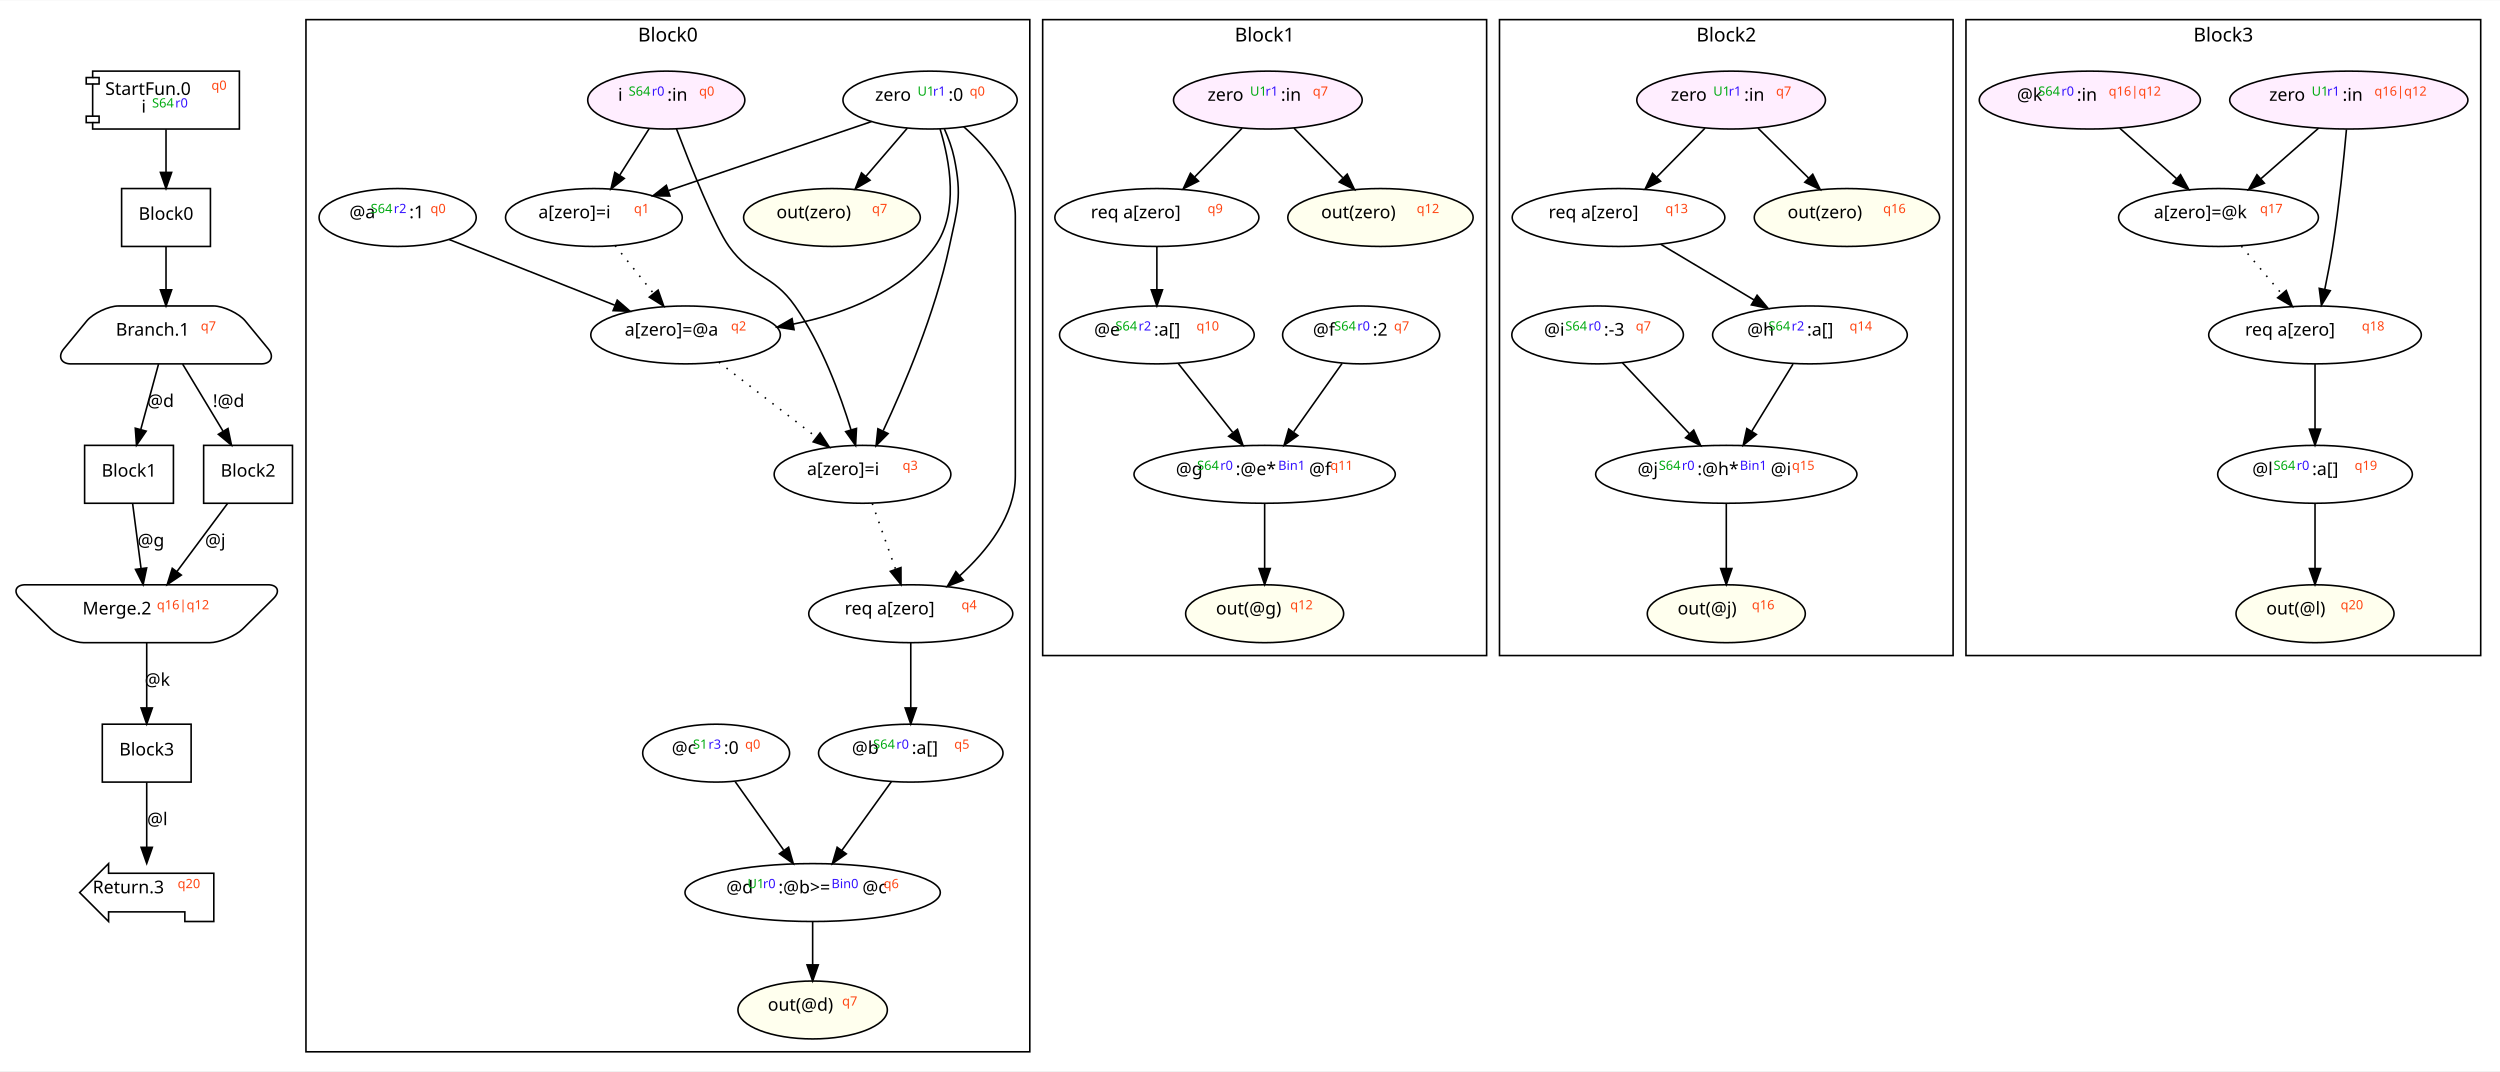
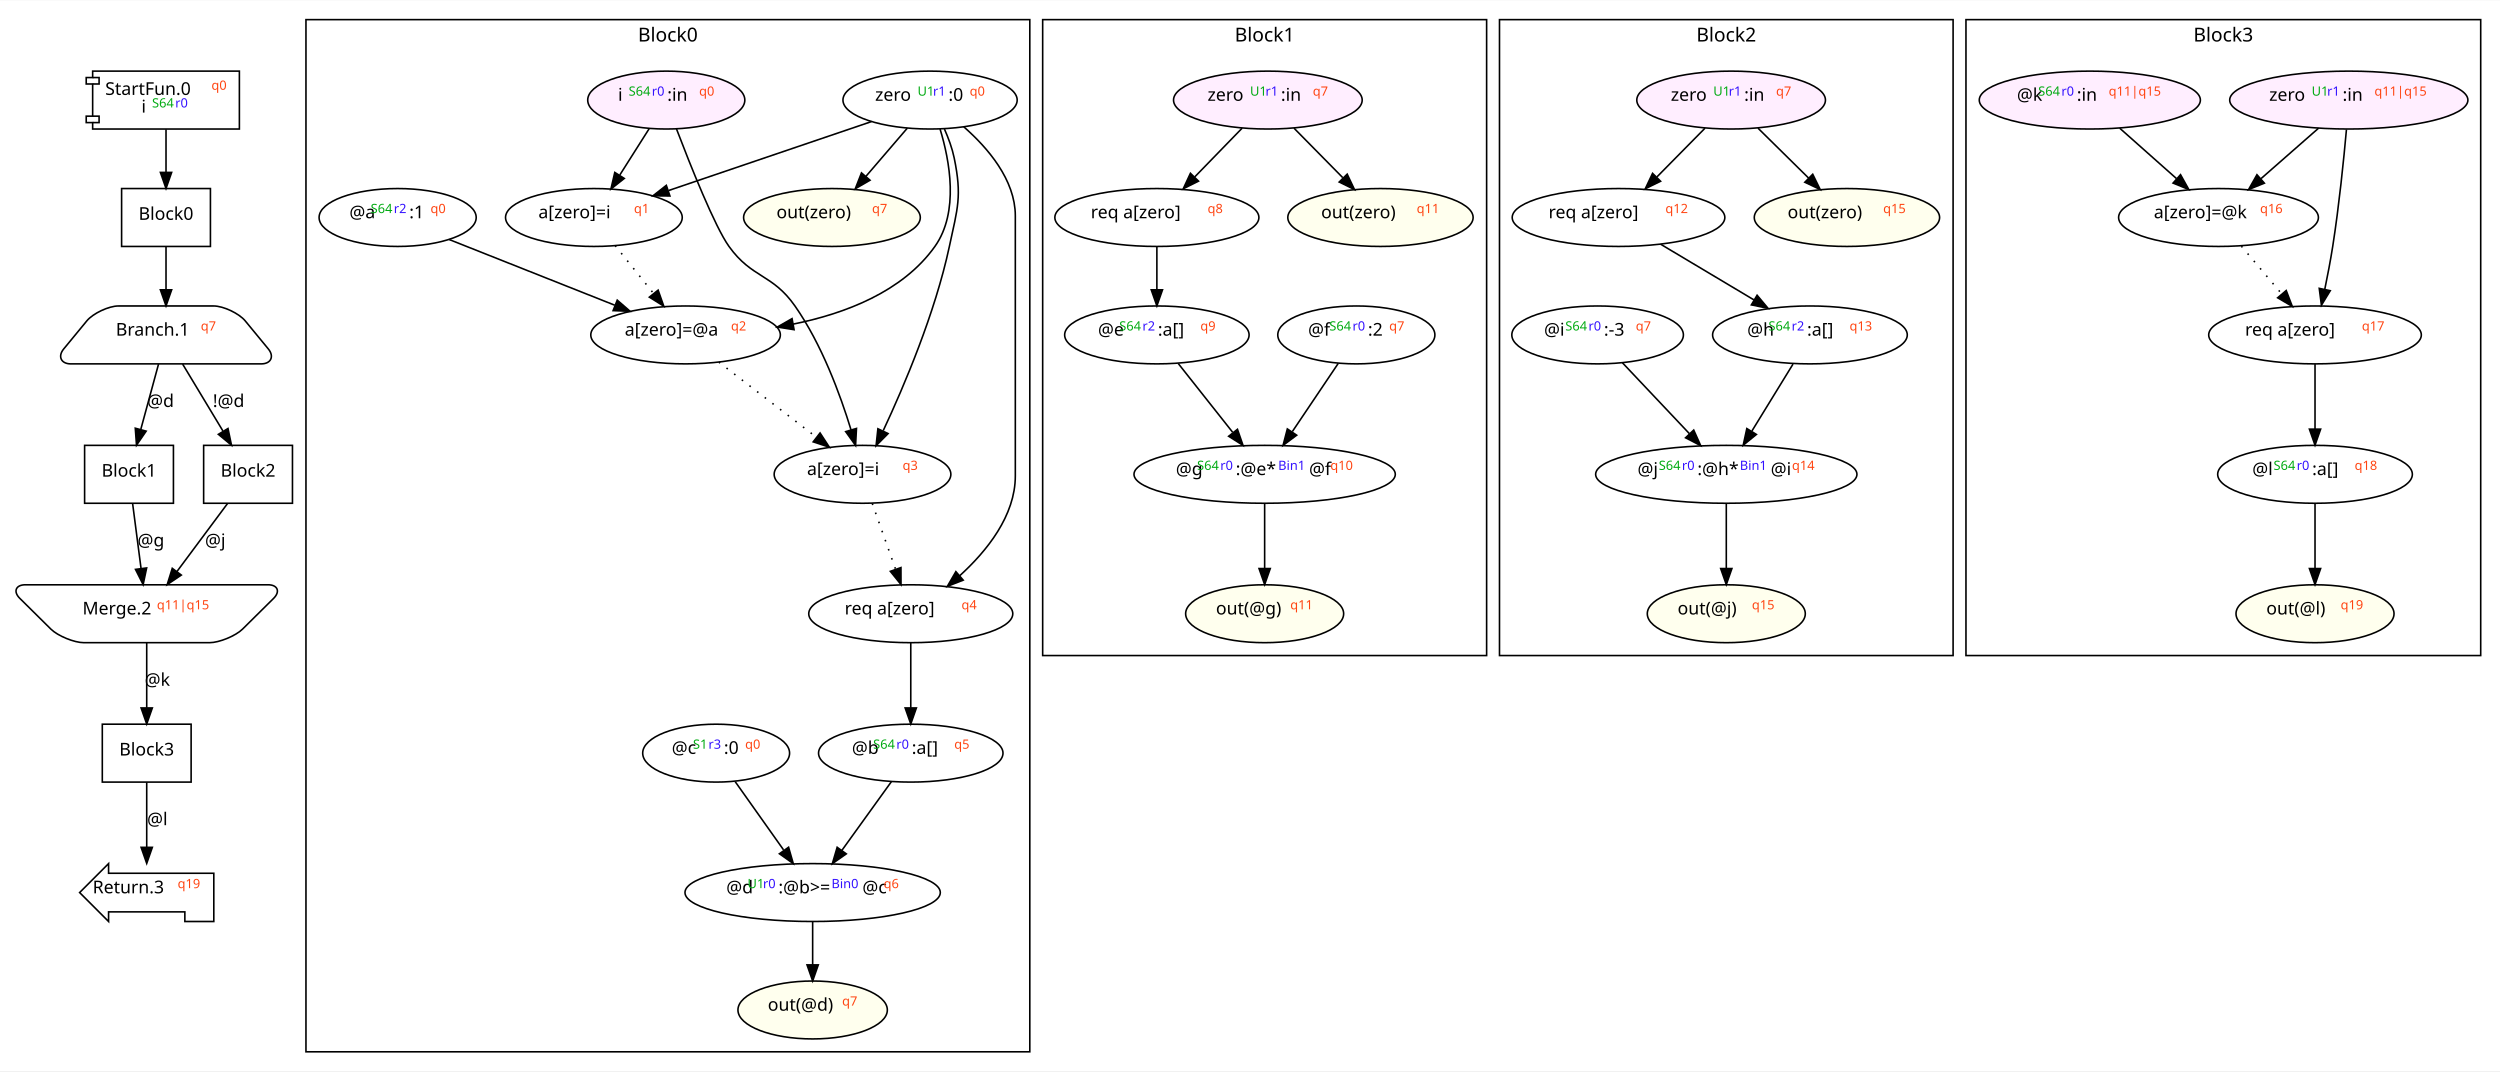
<svg xmlns="http://www.w3.org/2000/svg" width="1554pt" height="666pt" viewBox="0.00 0.00 1554.21 665.68">
  <g id="graph0" class="graph" transform="scale(1 1) rotate(0) translate(4 661.68)">
    <polygon fill="white" stroke="transparent" points="-4,4 -4,-661.68 1550.21,-661.68 1550.21,4 -4,4" />
    <g id="clust1" class="cluster">
      <polygon fill="none" stroke="black" points="186.21,-8 186.21,-649.68 636.21,-649.68 636.21,-8 186.21,-8" />
      <text text-anchor="middle" x="411.21" y="-636.08" font-family="Monaco" font-size="12.00">Block0</text>
    </g>
    <g id="clust2" class="cluster">
      <polygon fill="none" stroke="black" points="644.21,-254.34 644.21,-649.68 920.21,-649.68 920.21,-254.34 644.21,-254.34" />
      <text text-anchor="middle" x="782.21" y="-636.08" font-family="Monaco" font-size="12.00">Block1</text>
    </g>
    <g id="clust3" class="cluster">
      <polygon fill="none" stroke="black" points="928.21,-254.34 928.21,-649.68 1210.21,-649.68 1210.21,-254.34 928.21,-254.34" />
      <text text-anchor="middle" x="1069.21" y="-636.08" font-family="Monaco" font-size="12.00">Block2</text>
    </g>
    <g id="clust4" class="cluster">
      <polygon fill="none" stroke="black" points="1218.21,-254.34 1218.21,-649.68 1538.21,-649.68 1538.21,-254.34 1218.21,-254.34" />
      <text text-anchor="middle" x="1378.21" y="-636.08" font-family="Monaco" font-size="12.00">Block3</text>
    </g>
    <g id="node1" class="node">
      <polygon fill="none" stroke="black" points="144.82,-617.67 53.6,-617.67 53.6,-613.67 49.6,-613.67 49.6,-609.67 53.6,-609.67 53.6,-589.67 49.6,-589.67 49.6,-585.67 53.6,-585.67 53.6,-581.67 144.82,-581.67 144.82,-617.67" />
      <polyline fill="none" stroke="black" points="53.6,-613.67 57.6,-613.67 57.6,-609.67 53.6,-609.67 " />
      <polyline fill="none" stroke="black" points="53.6,-589.67 57.6,-589.67 57.6,-585.67 53.6,-585.67 " />
      <text text-anchor="start" x="61.4" y="-602.87" font-family="Monaco" font-size="11.00">StartFun.0</text>
      <text text-anchor="start" x="127.42" y="-602.87" font-family="Monaco" baseline-shift="super" font-size="8.00" fill="#ff4411">q0</text>
      <text text-anchor="start" x="83.91" y="-591.87" font-family="Monaco" font-size="11.00">i</text>
      <text text-anchor="start" x="90.51" y="-591.87" font-family="Monaco" baseline-shift="super" font-size="8.00" fill="#00aa11">S64</text>
      <text text-anchor="start" x="104.91" y="-591.87" font-family="Monaco" baseline-shift="super" font-size="8.00" fill="#3311ff">r0</text>
    </g>
    <g id="node2" class="node">
      <polygon fill="none" stroke="black" points="126.82,-544.67 71.6,-544.67 71.6,-508.67 126.82,-508.67 126.82,-544.67" />
      <text text-anchor="middle" x="99.21" y="-525.21" font-family="Monaco" font-size="11.00">Block0</text>
    </g>
    <g id="edge1" class="edge">
      <path fill="none" stroke="black" d="M99.21,-581.49C99.21,-573.46 99.21,-563.72 99.21,-554.74" />
      <polygon fill="black" stroke="black" points="102.71,-554.7 99.21,-544.7 95.71,-554.7 102.71,-554.7" />
    </g>
    <g id="node3" class="node">
      <path fill="none" stroke="black" d="M128.82,-471.67C128.82,-471.67 69.6,-471.67 69.6,-471.67 63.6,-471.67 53.79,-467.04 49.98,-462.41 49.98,-462.41 35.6,-444.94 35.6,-444.94 31.78,-440.31 33.97,-435.67 39.97,-435.67 39.97,-435.67 158.45,-435.67 158.45,-435.67 164.45,-435.67 166.64,-440.31 162.82,-444.94 162.82,-444.94 148.44,-462.41 148.44,-462.41 144.63,-467.04 134.82,-471.67 128.82,-471.67" />
      <text text-anchor="start" x="68.01" y="-453.21" font-family="Monaco" font-size="11.00">Branch.1</text>
      <text text-anchor="start" x="120.81" y="-453.21" font-family="Monaco" baseline-shift="super" font-size="8.00" fill="#ff4411">q7</text>
    </g>
    <g id="edge2" class="edge">
      <path fill="none" stroke="black" d="M99.21,-508.49C99.21,-500.46 99.21,-490.72 99.21,-481.74" />
      <polygon fill="black" stroke="black" points="102.71,-481.7 99.21,-471.7 95.71,-481.7 102.71,-481.7" />
    </g>
    <g id="node4" class="node">
      <polygon fill="none" stroke="black" points="103.82,-385.01 48.6,-385.01 48.6,-349.01 103.82,-349.01 103.82,-385.01" />
      <text text-anchor="middle" x="76.21" y="-365.54" font-family="Monaco" font-size="11.00">Block1</text>
    </g>
    <g id="edge3" class="edge">
      <path fill="none" stroke="black" d="M94.56,-435.54C91.41,-423.95 87.18,-408.4 83.58,-395.14" />
      <polygon fill="black" stroke="black" points="86.86,-393.85 80.86,-385.11 80.1,-395.68 86.86,-393.85" />
      <text text-anchor="middle" x="95.81" y="-408.87" font-family="Monaco" font-size="11.00">@d</text>
    </g>
    <g id="node5" class="node">
      <polygon fill="none" stroke="black" points="177.82,-385.01 122.6,-385.01 122.6,-349.01 177.82,-349.01 177.82,-385.01" />
      <text text-anchor="middle" x="150.21" y="-365.54" font-family="Monaco" font-size="11.00">Block2</text>
    </g>
    <g id="edge4" class="edge">
      <path fill="none" stroke="black" d="M109.53,-435.54C116.72,-423.6 126.44,-407.47 134.58,-393.96" />
      <polygon fill="black" stroke="black" points="137.74,-395.49 139.91,-385.11 131.75,-391.87 137.74,-395.49" />
      <text text-anchor="middle" x="138.11" y="-408.87" font-family="Monaco" font-size="11.00">!@d</text>
    </g>
    <g id="node6" class="node">
      <path fill="none" stroke="black" d="M48.15,-262.34C48.15,-262.34 126.27,-262.34 126.27,-262.34 132.27,-262.34 142.53,-266.56 146.79,-270.78 146.79,-270.78 166.1,-289.89 166.1,-289.89 170.37,-294.12 168.63,-298.34 162.63,-298.34 162.63,-298.34 11.79,-298.34 11.79,-298.34 5.79,-298.34 4.05,-294.12 8.32,-289.89 8.32,-289.89 27.63,-270.78 27.63,-270.78 31.89,-266.56 42.15,-262.34 48.15,-262.34" />
      <text text-anchor="start" x="47.3" y="-279.87" font-family="Monaco" font-size="11.00">Merge.2</text>
-       <text text-anchor="start" x="93.51" y="-279.87" font-family="Monaco" baseline-shift="super" font-size="8.00" fill="#ff4411">q16|q12</text>
+       <text text-anchor="start" x="93.51" y="-279.87" font-family="Monaco" baseline-shift="super" font-size="8.00" fill="#ff4411">q11|q15</text>
    </g>
    <g id="edge5" class="edge">
      <path fill="none" stroke="black" d="M78.44,-348.87C79.94,-337.28 81.96,-321.73 83.69,-308.47" />
      <polygon fill="black" stroke="black" points="87.17,-308.81 84.99,-298.45 80.23,-307.91 87.17,-308.81" />
      <text text-anchor="middle" x="89.81" y="-322.21" font-family="Monaco" font-size="11.00">@g</text>
    </g>
    <g id="edge6" class="edge">
      <path fill="none" stroke="black" d="M137.46,-348.87C128.41,-336.71 116.11,-320.18 105.95,-306.52" />
      <polygon fill="black" stroke="black" points="108.72,-304.38 99.94,-298.45 103.1,-308.56 108.72,-304.38" />
      <text text-anchor="middle" x="129.81" y="-322.21" font-family="Monaco" font-size="11.00">@j</text>
    </g>
    <g id="node7" class="node">
      <polygon fill="none" stroke="black" points="114.82,-211.67 59.6,-211.67 59.6,-175.67 114.82,-175.67 114.82,-211.67" />
      <text text-anchor="middle" x="87.21" y="-192.2" font-family="Monaco" font-size="11.00">Block3</text>
    </g>
    <g id="edge7" class="edge">
      <path fill="none" stroke="black" d="M87.21,-262.2C87.21,-250.61 87.21,-235.06 87.21,-221.8" />
      <polygon fill="black" stroke="black" points="90.71,-221.78 87.21,-211.78 83.71,-221.78 90.71,-221.78" />
      <text text-anchor="middle" x="93.81" y="-235.54" font-family="Monaco" font-size="11.00">@k</text>
    </g>
    <g id="node8" class="node">
      <polygon fill="none" stroke="black" points="128.92,-119 63.5,-119 63.5,-125 45.5,-107 63.5,-89 63.5,-95 110.92,-95 110.92,-89 128.92,-89 128.92,-119" />
      <text text-anchor="start" x="53.61" y="-106.53" font-family="Monaco" font-size="11.00">Return.3</text>
-       <text text-anchor="start" x="106.41" y="-106.53" font-family="Monaco" baseline-shift="super" font-size="8.00" fill="#ff4411">q20</text>
+       <text text-anchor="start" x="106.41" y="-106.53" font-family="Monaco" baseline-shift="super" font-size="8.00" fill="#ff4411">q19</text>
    </g>
    <g id="edge8" class="edge">
      <path fill="none" stroke="black" d="M87.21,-175.53C87.21,-163.94 87.21,-148.39 87.21,-135.13" />
      <polygon fill="black" stroke="black" points="90.71,-135.11 87.21,-125.11 83.71,-135.11 90.71,-135.11" />
      <text text-anchor="middle" x="93.81" y="-148.87" font-family="Monaco" font-size="11.00">@l</text>
    </g>
    <g id="node9" class="node">
      <ellipse fill="none" stroke="black" cx="574.21" cy="-599.67" rx="54.16" ry="18" />
      <text text-anchor="start" x="540.01" y="-599.21" font-family="Monaco" font-size="11.00">zero</text>
      <text text-anchor="start" x="566.41" y="-599.21" font-family="Monaco" baseline-shift="super" font-size="8.00" fill="#00aa11">U1</text>
      <text text-anchor="start" x="576.01" y="-599.21" font-family="Monaco" baseline-shift="super" font-size="8.00" fill="#3311ff">r1</text>
      <text text-anchor="start" x="585.61" y="-599.21" font-family="Monaco" font-size="11.00">:0</text>
      <text text-anchor="start" x="598.81" y="-599.21" font-family="Monaco" baseline-shift="super" font-size="8.00" fill="#ff4411">q0</text>
    </g>
    <g id="node10" class="node">
      <ellipse fill="none" stroke="black" cx="562.21" cy="-280.34" rx="63.43" ry="18" />
      <text text-anchor="start" x="521.1" y="-279.87" font-family="Monaco" font-size="11.00">req a[zero]</text>
      <text text-anchor="start" x="593.72" y="-279.87" font-family="Monaco" baseline-shift="super" font-size="8.00" fill="#ff4411">q4</text>
    </g>
    <g id="edge12" class="edge">
      <path fill="none" stroke="black" d="M595.16,-583.05C609.97,-570.07 627.21,-550.13 627.21,-527.67 627.21,-527.67 627.21,-527.67 627.21,-366.01 627.21,-341.26 609.52,-319.29 592.6,-303.93" />
      <polygon fill="black" stroke="black" points="594.81,-301.22 584.94,-297.36 590.25,-306.53 594.81,-301.22" />
    </g>
    <g id="node12" class="node">
      <ellipse fill="none" stroke="black" cx="365.21" cy="-526.67" rx="54.93" ry="18" />
      <text text-anchor="start" x="330.7" y="-526.21" font-family="Monaco" font-size="11.00">a[zero]=i</text>
      <text text-anchor="start" x="390.11" y="-526.21" font-family="Monaco" baseline-shift="super" font-size="8.00" fill="#ff4411">q1</text>
    </g>
    <g id="edge9" class="edge">
      <path fill="none" stroke="black" d="M537.81,-586.31C502.81,-574.42 449.76,-556.4 411.72,-543.47" />
      <polygon fill="black" stroke="black" points="412.49,-540.04 401.9,-540.14 410.24,-546.67 412.49,-540.04" />
    </g>
    <g id="node16" class="node">
      <ellipse fill="none" stroke="black" cx="422.21" cy="-453.67" rx="58.93" ry="18" />
      <text text-anchor="start" x="384.4" y="-453.21" font-family="Monaco" font-size="11.00">a[zero]=@a</text>
      <text text-anchor="start" x="450.42" y="-453.21" font-family="Monaco" baseline-shift="super" font-size="8.00" fill="#ff4411">q2</text>
    </g>
    <g id="edge10" class="edge">
      <path fill="none" stroke="black" d="M580.42,-581.67C586.38,-562.15 592.42,-530.08 577.21,-508.67 557.17,-480.47 521.26,-466.87 489.05,-460.37" />
      <polygon fill="black" stroke="black" points="489.66,-456.92 479.2,-458.57 488.41,-463.81 489.66,-456.92" />
    </g>
    <g id="node19" class="node">
      <ellipse fill="#ffffee" stroke="black" cx="513.21" cy="-526.67" rx="54.93" ry="18" />
      <text text-anchor="start" x="478.7" y="-526.21" font-family="Monaco" font-size="11.00">out(zero)</text>
      <text text-anchor="start" x="538.11" y="-526.21" font-family="Monaco" baseline-shift="super" font-size="8.00" fill="#ff4411">q7</text>
    </g>
    <g id="edge13" class="edge">
      <path fill="none" stroke="black" d="M560.06,-582.21C552.4,-573.29 542.78,-562.09 534.25,-552.16" />
      <polygon fill="black" stroke="black" points="536.88,-549.85 527.71,-544.54 531.57,-554.41 536.88,-549.85" />
    </g>
    <g id="node20" class="node">
      <ellipse fill="none" stroke="black" cx="532.21" cy="-367.01" rx="54.93" ry="18" />
      <text text-anchor="start" x="497.7" y="-366.54" font-family="Monaco" font-size="11.00">a[zero]=i</text>
      <text text-anchor="start" x="557.11" y="-366.54" font-family="Monaco" baseline-shift="super" font-size="8.00" fill="#ff4411">q3</text>
    </g>
    <g id="edge11" class="edge">
      <path fill="none" stroke="black" d="M583.13,-581.68C585.61,-576.1 587.96,-569.76 589.21,-563.67 594.13,-539.69 591.34,-532.61 586.21,-508.67 577.33,-467.21 558.05,-421.86 545.09,-394.17" />
      <polygon fill="black" stroke="black" points="548.1,-392.33 540.64,-384.8 541.77,-395.34 548.1,-392.33" />
    </g>
    <g id="node13" class="node">
      <ellipse fill="none" stroke="black" cx="562.21" cy="-193.67" rx="57.34" ry="18" />
      <text text-anchor="start" x="525.6" y="-193.2" font-family="Monaco" font-size="11.00">@b</text>
      <text text-anchor="start" x="538.81" y="-193.2" font-family="Monaco" baseline-shift="super" font-size="8.00" fill="#00aa11">S64</text>
      <text text-anchor="start" x="553.21" y="-193.2" font-family="Monaco" baseline-shift="super" font-size="8.00" fill="#3311ff">r0</text>
      <text text-anchor="start" x="562.81" y="-193.2" font-family="Monaco" font-size="11.00">:a[]</text>
      <text text-anchor="start" x="589.22" y="-193.2" font-family="Monaco" baseline-shift="super" font-size="8.00" fill="#ff4411">q5</text>
    </g>
    <g id="edge23" class="edge">
      <path fill="none" stroke="black" d="M562.21,-262.2C562.21,-250.61 562.21,-235.06 562.21,-221.8" />
      <polygon fill="black" stroke="black" points="565.71,-221.78 562.21,-211.78 558.71,-221.78 565.71,-221.78" />
    </g>
    <g id="node11" class="node">
      <ellipse fill="#ffeeff" stroke="black" cx="410.21" cy="-599.67" rx="48.84" ry="18" />
      <text text-anchor="start" x="380.21" y="-599.21" font-family="Monaco" font-size="11.00">i</text>
      <text text-anchor="start" x="386.81" y="-599.21" font-family="Monaco" baseline-shift="super" font-size="8.00" fill="#00aa11">S64</text>
      <text text-anchor="start" x="401.21" y="-599.21" font-family="Monaco" baseline-shift="super" font-size="8.00" fill="#3311ff">r0</text>
      <text text-anchor="start" x="410.81" y="-599.21" font-family="Monaco" font-size="11.00">:in</text>
      <text text-anchor="start" x="430.61" y="-599.21" font-family="Monaco" baseline-shift="super" font-size="8.00" fill="#ff4411">q0</text>
    </g>
    <g id="edge18" class="edge">
      <path fill="none" stroke="black" d="M399.55,-581.85C394.11,-573.27 387.39,-562.66 381.33,-553.11" />
      <polygon fill="black" stroke="black" points="384.11,-550.95 375.8,-544.38 378.2,-554.7 384.11,-550.95" />
    </g>
    <g id="edge19" class="edge">
      <path fill="none" stroke="black" d="M416.55,-581.75C425.14,-559.25 440.42,-520.92 449.21,-508.67 463.53,-488.74 476.13,-491.78 490.21,-471.67 506.84,-447.92 518.36,-416.6 525.08,-394.62" />
      <polygon fill="black" stroke="black" points="528.46,-395.53 527.9,-384.95 521.74,-393.57 528.46,-395.53" />
    </g>
    <g id="edge20" class="edge">
      <path fill="none" stroke="black" stroke-dasharray="1,5" d="M378.43,-509.21C385.52,-500.37 394.41,-489.31 402.31,-479.46" />
      <polygon fill="black" stroke="black" points="405.14,-481.53 408.67,-471.54 399.68,-477.15 405.14,-481.53" />
    </g>
    <g id="node18" class="node">
      <ellipse fill="none" stroke="black" cx="501.21" cy="-107" rx="79.37" ry="18" />
      <text text-anchor="start" x="447.5" y="-106.53" font-family="Monaco" font-size="11.00">@d</text>
      <text text-anchor="start" x="460.7" y="-106.53" font-family="Monaco" baseline-shift="super" font-size="8.00" fill="#00aa11">U1</text>
      <text text-anchor="start" x="470.31" y="-106.53" font-family="Monaco" baseline-shift="super" font-size="8.00" fill="#3311ff">r0</text>
      <text text-anchor="start" x="479.91" y="-106.53" font-family="Monaco" font-size="11.00">:@b&gt;=</text>
      <text text-anchor="start" x="512.91" y="-106.53" font-family="Monaco" baseline-shift="super" font-size="8.00" fill="#3311ff">Bin0</text>
      <text text-anchor="start" x="532.12" y="-106.53" font-family="Monaco" font-size="11.00">@c</text>
      <text text-anchor="start" x="545.32" y="-106.53" font-family="Monaco" baseline-shift="super" font-size="8.00" fill="#ff4411">q6</text>
    </g>
    <g id="edge15" class="edge">
      <path fill="none" stroke="black" d="M550.16,-175.94C541.36,-163.73 529.28,-146.96 519.32,-133.14" />
      <polygon fill="black" stroke="black" points="522.13,-131.05 513.45,-124.98 516.45,-135.14 522.13,-131.05" />
    </g>
    <g id="node14" class="node">
      <ellipse fill="none" stroke="black" cx="243.21" cy="-526.67" rx="48.84" ry="18" />
      <text text-anchor="start" x="213.21" y="-526.21" font-family="Monaco" font-size="11.00">@a</text>
      <text text-anchor="start" x="226.41" y="-526.21" font-family="Monaco" baseline-shift="super" font-size="8.00" fill="#00aa11">S64</text>
      <text text-anchor="start" x="240.81" y="-526.21" font-family="Monaco" baseline-shift="super" font-size="8.00" fill="#3311ff">r2</text>
      <text text-anchor="start" x="250.41" y="-526.21" font-family="Monaco" font-size="11.00">:1</text>
      <text text-anchor="start" x="263.61" y="-526.21" font-family="Monaco" baseline-shift="super" font-size="8.00" fill="#ff4411">q0</text>
    </g>
    <g id="edge14" class="edge">
      <path fill="none" stroke="black" d="M275.21,-512.98C303.92,-501.59 346.31,-484.78 378.2,-472.13" />
      <polygon fill="black" stroke="black" points="379.73,-475.29 387.74,-468.35 377.15,-468.78 379.73,-475.29" />
    </g>
    <g id="node15" class="node">
      <ellipse fill="none" stroke="black" cx="441.21" cy="-193.67" rx="45.66" ry="18" />
      <text text-anchor="start" x="413.61" y="-193.2" font-family="Monaco" font-size="11.00">@c</text>
      <text text-anchor="start" x="426.81" y="-193.2" font-family="Monaco" baseline-shift="super" font-size="8.00" fill="#00aa11">S1</text>
      <text text-anchor="start" x="436.41" y="-193.2" font-family="Monaco" baseline-shift="super" font-size="8.00" fill="#3311ff">r3</text>
      <text text-anchor="start" x="446.01" y="-193.2" font-family="Monaco" font-size="11.00">:0</text>
      <text text-anchor="start" x="459.21" y="-193.2" font-family="Monaco" baseline-shift="super" font-size="8.00" fill="#ff4411">q0</text>
    </g>
    <g id="edge16" class="edge">
      <path fill="none" stroke="black" d="M453.06,-175.94C461.64,-163.84 473.38,-147.28 483.12,-133.53" />
      <polygon fill="black" stroke="black" points="486.25,-135.17 489.18,-124.98 480.54,-131.12 486.25,-135.17" />
    </g>
    <g id="edge21" class="edge">
      <path fill="none" stroke="black" stroke-dasharray="1,5" d="M442.9,-436.75C460.03,-423.56 484.56,-404.68 503.57,-390.05" />
      <polygon fill="black" stroke="black" points="505.82,-392.73 511.61,-383.86 501.55,-387.19 505.82,-392.73" />
    </g>
    <g id="node17" class="node">
      <ellipse fill="#ffffee" stroke="black" cx="501.21" cy="-34" rx="46.44" ry="18" />
      <text text-anchor="start" x="473.31" y="-33.53" font-family="Monaco" font-size="11.00">out(@d)</text>
      <text text-anchor="start" x="519.51" y="-33.53" font-family="Monaco" baseline-shift="super" font-size="8.00" fill="#ff4411">q7</text>
    </g>
    <g id="edge17" class="edge">
      <path fill="none" stroke="black" d="M501.21,-88.81C501.21,-80.79 501.21,-71.05 501.21,-62.07" />
      <polygon fill="black" stroke="black" points="504.71,-62.03 501.21,-52.03 497.71,-62.03 504.71,-62.03" />
    </g>
    <g id="edge22" class="edge">
      <path fill="none" stroke="black" stroke-dasharray="1,5" d="M538.28,-348.87C542.43,-337.17 548.01,-321.42 552.74,-308.07" />
      <polygon fill="black" stroke="black" points="556.11,-309.04 556.15,-298.45 549.51,-306.7 556.11,-309.04" />
    </g>
    <g id="node21" class="node">
-       <ellipse fill="none" stroke="black" cx="715.21" cy="-453.67" rx="60.52" ry="18" />
-       <text text-anchor="start" x="676.2" y="-453.21" font-family="Monaco" font-size="11.00">@e</text>
-       <text text-anchor="start" x="689.41" y="-453.21" font-family="Monaco" baseline-shift="super" font-size="8.00" fill="#00aa11">S64</text>
-       <text text-anchor="start" x="703.81" y="-453.21" font-family="Monaco" baseline-shift="super" font-size="8.00" fill="#3311ff">r2</text>
-       <text text-anchor="start" x="713.41" y="-453.21" font-family="Monaco" font-size="11.00">:a[]</text>
-       <text text-anchor="start" x="739.81" y="-453.21" font-family="Monaco" baseline-shift="super" font-size="8.00" fill="#ff4411">q10</text>
+       <ellipse fill="none" stroke="black" cx="715.21" cy="-453.67" rx="57.34" ry="18" />
+       <text text-anchor="start" x="678.6" y="-453.21" font-family="Monaco" font-size="11.00">@e</text>
+       <text text-anchor="start" x="691.81" y="-453.21" font-family="Monaco" baseline-shift="super" font-size="8.00" fill="#00aa11">S64</text>
+       <text text-anchor="start" x="706.21" y="-453.21" font-family="Monaco" baseline-shift="super" font-size="8.00" fill="#3311ff">r2</text>
+       <text text-anchor="start" x="715.81" y="-453.21" font-family="Monaco" font-size="11.00">:a[]</text>
+       <text text-anchor="start" x="742.22" y="-453.21" font-family="Monaco" baseline-shift="super" font-size="8.00" fill="#ff4411">q9</text>
    </g>
    <g id="node23" class="node">
      <ellipse fill="none" stroke="black" cx="782.21" cy="-367.01" rx="81.23" ry="18" />
      <text text-anchor="start" x="727" y="-366.54" font-family="Monaco" font-size="11.00">@g</text>
      <text text-anchor="start" x="740.2" y="-366.54" font-family="Monaco" baseline-shift="super" font-size="8.00" fill="#00aa11">S64</text>
      <text text-anchor="start" x="754.61" y="-366.54" font-family="Monaco" baseline-shift="super" font-size="8.00" fill="#3311ff">r0</text>
      <text text-anchor="start" x="764.21" y="-366.54" font-family="Monaco" font-size="11.00">:@e*</text>
      <text text-anchor="start" x="790.61" y="-366.54" font-family="Monaco" baseline-shift="super" font-size="8.00" fill="#3311ff">Bin1</text>
      <text text-anchor="start" x="809.82" y="-366.54" font-family="Monaco" font-size="11.00">@f</text>
-       <text text-anchor="start" x="823.02" y="-366.54" font-family="Monaco" baseline-shift="super" font-size="8.00" fill="#ff4411">q11</text>
+       <text text-anchor="start" x="823.02" y="-366.54" font-family="Monaco" baseline-shift="super" font-size="8.00" fill="#ff4411">q10</text>
    </g>
    <g id="edge24" class="edge">
      <path fill="none" stroke="black" d="M728.45,-435.95C738.11,-423.73 751.38,-406.97 762.32,-393.15" />
      <polygon fill="black" stroke="black" points="765.31,-395 768.77,-384.99 759.82,-390.66 765.31,-395" />
    </g>
    <g id="node22" class="node">
      <ellipse fill="none" stroke="black" cx="715.21" cy="-526.67" rx="63.43" ry="18" />
      <text text-anchor="start" x="674.1" y="-526.21" font-family="Monaco" font-size="11.00">req a[zero]</text>
-       <text text-anchor="start" x="746.72" y="-526.21" font-family="Monaco" baseline-shift="super" font-size="8.00" fill="#ff4411">q9</text>
+       <text text-anchor="start" x="746.72" y="-526.21" font-family="Monaco" baseline-shift="super" font-size="8.00" fill="#ff4411">q8</text>
    </g>
    <g id="edge29" class="edge">
      <path fill="none" stroke="black" d="M715.21,-508.49C715.21,-500.46 715.21,-490.72 715.21,-481.74" />
      <polygon fill="black" stroke="black" points="718.71,-481.7 715.21,-471.7 711.71,-481.7 718.71,-481.7" />
    </g>
    <g id="node27" class="node">
      <ellipse fill="#ffffee" stroke="black" cx="782.21" cy="-280.34" rx="49.12" ry="18" />
      <text text-anchor="start" x="751.91" y="-279.87" font-family="Monaco" font-size="11.00">out(@g)</text>
-       <text text-anchor="start" x="798.11" y="-279.87" font-family="Monaco" baseline-shift="super" font-size="8.00" fill="#ff4411">q12</text>
+       <text text-anchor="start" x="798.11" y="-279.87" font-family="Monaco" baseline-shift="super" font-size="8.00" fill="#ff4411">q11</text>
    </g>
    <g id="edge26" class="edge">
      <path fill="none" stroke="black" d="M782.21,-348.87C782.21,-337.28 782.21,-321.73 782.21,-308.47" />
      <polygon fill="black" stroke="black" points="785.71,-308.45 782.21,-298.45 778.71,-308.45 785.71,-308.45" />
    </g>
    <g id="node24" class="node">
-       <ellipse fill="none" stroke="black" cx="842.21" cy="-453.67" rx="48.84" ry="18" />
-       <text text-anchor="start" x="812.21" y="-453.21" font-family="Monaco" font-size="11.00">@f</text>
-       <text text-anchor="start" x="825.41" y="-453.21" font-family="Monaco" baseline-shift="super" font-size="8.00" fill="#00aa11">S64</text>
-       <text text-anchor="start" x="839.81" y="-453.21" font-family="Monaco" baseline-shift="super" font-size="8.00" fill="#3311ff">r0</text>
-       <text text-anchor="start" x="849.41" y="-453.21" font-family="Monaco" font-size="11.00">:2</text>
-       <text text-anchor="start" x="862.61" y="-453.21" font-family="Monaco" baseline-shift="super" font-size="8.00" fill="#ff4411">q7</text>
+       <ellipse fill="none" stroke="black" cx="839.21" cy="-453.67" rx="48.84" ry="18" />
+       <text text-anchor="start" x="809.21" y="-453.21" font-family="Monaco" font-size="11.00">@f</text>
+       <text text-anchor="start" x="822.41" y="-453.21" font-family="Monaco" baseline-shift="super" font-size="8.00" fill="#00aa11">S64</text>
+       <text text-anchor="start" x="836.81" y="-453.21" font-family="Monaco" baseline-shift="super" font-size="8.00" fill="#3311ff">r0</text>
+       <text text-anchor="start" x="846.41" y="-453.21" font-family="Monaco" font-size="11.00">:2</text>
+       <text text-anchor="start" x="859.61" y="-453.21" font-family="Monaco" baseline-shift="super" font-size="8.00" fill="#ff4411">q7</text>
    </g>
    <g id="edge25" class="edge">
-       <path fill="none" stroke="black" d="M830.36,-435.95C821.78,-423.85 810.04,-407.28 800.3,-393.54" />
-       <polygon fill="black" stroke="black" points="802.88,-391.12 794.25,-384.99 797.17,-395.17 802.88,-391.12" />
+       <path fill="none" stroke="black" d="M827.95,-435.95C819.81,-423.85 808.65,-407.28 799.4,-393.54" />
+       <polygon fill="black" stroke="black" points="802.13,-391.33 793.64,-384.99 796.32,-395.24 802.13,-391.33" />
    </g>
    <g id="node25" class="node">
      <ellipse fill="#ffeeff" stroke="black" cx="784.21" cy="-599.67" rx="58.65" ry="18" />
      <text text-anchor="start" x="746.7" y="-599.21" font-family="Monaco" font-size="11.00">zero</text>
      <text text-anchor="start" x="773.11" y="-599.21" font-family="Monaco" baseline-shift="super" font-size="8.00" fill="#00aa11">U1</text>
      <text text-anchor="start" x="782.71" y="-599.21" font-family="Monaco" baseline-shift="super" font-size="8.00" fill="#3311ff">r1</text>
      <text text-anchor="start" x="792.31" y="-599.21" font-family="Monaco" font-size="11.00">:in</text>
      <text text-anchor="start" x="812.12" y="-599.21" font-family="Monaco" baseline-shift="super" font-size="8.00" fill="#ff4411">q7</text>
    </g>
    <g id="edge27" class="edge">
      <path fill="none" stroke="black" d="M768.21,-582.21C759.45,-573.2 748.44,-561.86 738.72,-551.87" />
      <polygon fill="black" stroke="black" points="741.09,-549.28 731.61,-544.54 736.07,-554.16 741.09,-549.28" />
    </g>
    <g id="node26" class="node">
      <ellipse fill="#ffffee" stroke="black" cx="854.21" cy="-526.67" rx="57.61" ry="18" />
      <text text-anchor="start" x="817.3" y="-526.21" font-family="Monaco" font-size="11.00">out(zero)</text>
-       <text text-anchor="start" x="876.71" y="-526.21" font-family="Monaco" baseline-shift="super" font-size="8.00" fill="#ff4411">q12</text>
+       <text text-anchor="start" x="876.71" y="-526.21" font-family="Monaco" baseline-shift="super" font-size="8.00" fill="#ff4411">q11</text>
    </g>
    <g id="edge28" class="edge">
      <path fill="none" stroke="black" d="M800.45,-582.21C809.46,-573.07 820.83,-561.54 830.78,-551.43" />
      <polygon fill="black" stroke="black" points="833.53,-553.63 838.06,-544.05 828.55,-548.72 833.53,-553.63" />
    </g>
    <g id="node28" class="node">
      <ellipse fill="none" stroke="black" cx="1121.21" cy="-453.67" rx="60.52" ry="18" />
      <text text-anchor="start" x="1082.2" y="-453.21" font-family="Monaco" font-size="11.00">@h</text>
      <text text-anchor="start" x="1095.41" y="-453.21" font-family="Monaco" baseline-shift="super" font-size="8.00" fill="#00aa11">S64</text>
      <text text-anchor="start" x="1109.81" y="-453.21" font-family="Monaco" baseline-shift="super" font-size="8.00" fill="#3311ff">r2</text>
      <text text-anchor="start" x="1119.41" y="-453.21" font-family="Monaco" font-size="11.00">:a[]</text>
-       <text text-anchor="start" x="1145.81" y="-453.21" font-family="Monaco" baseline-shift="super" font-size="8.00" fill="#ff4411">q14</text>
+       <text text-anchor="start" x="1145.81" y="-453.21" font-family="Monaco" baseline-shift="super" font-size="8.00" fill="#ff4411">q13</text>
    </g>
    <g id="node32" class="node">
      <ellipse fill="none" stroke="black" cx="1069.21" cy="-367.01" rx="81.23" ry="18" />
      <text text-anchor="start" x="1014" y="-366.54" font-family="Monaco" font-size="11.00">@j</text>
      <text text-anchor="start" x="1027.2" y="-366.54" font-family="Monaco" baseline-shift="super" font-size="8.00" fill="#00aa11">S64</text>
      <text text-anchor="start" x="1041.61" y="-366.54" font-family="Monaco" baseline-shift="super" font-size="8.00" fill="#3311ff">r0</text>
      <text text-anchor="start" x="1051.21" y="-366.54" font-family="Monaco" font-size="11.00">:@h*</text>
      <text text-anchor="start" x="1077.61" y="-366.54" font-family="Monaco" baseline-shift="super" font-size="8.00" fill="#3311ff">Bin1</text>
      <text text-anchor="start" x="1096.82" y="-366.54" font-family="Monaco" font-size="11.00">@i</text>
-       <text text-anchor="start" x="1110.02" y="-366.54" font-family="Monaco" baseline-shift="super" font-size="8.00" fill="#ff4411">q15</text>
+       <text text-anchor="start" x="1110.02" y="-366.54" font-family="Monaco" baseline-shift="super" font-size="8.00" fill="#ff4411">q14</text>
    </g>
    <g id="edge30" class="edge">
      <path fill="none" stroke="black" d="M1110.69,-435.54C1103.36,-423.6 1093.45,-407.47 1085.15,-393.96" />
      <polygon fill="black" stroke="black" points="1087.93,-391.8 1079.72,-385.11 1081.97,-395.47 1087.93,-391.8" />
    </g>
    <g id="node29" class="node">
      <ellipse fill="#ffffee" stroke="black" cx="1069.21" cy="-280.34" rx="49.12" ry="18" />
      <text text-anchor="start" x="1038.91" y="-279.87" font-family="Monaco" font-size="11.00">out(@j)</text>
-       <text text-anchor="start" x="1085.11" y="-279.87" font-family="Monaco" baseline-shift="super" font-size="8.00" fill="#ff4411">q16</text>
+       <text text-anchor="start" x="1085.11" y="-279.87" font-family="Monaco" baseline-shift="super" font-size="8.00" fill="#ff4411">q15</text>
    </g>
    <g id="node30" class="node">
      <ellipse fill="none" stroke="black" cx="1002.21" cy="-526.67" rx="66.1" ry="18" />
      <text text-anchor="start" x="958.7" y="-526.21" font-family="Monaco" font-size="11.00">req a[zero]</text>
-       <text text-anchor="start" x="1031.32" y="-526.21" font-family="Monaco" baseline-shift="super" font-size="8.00" fill="#ff4411">q13</text>
+       <text text-anchor="start" x="1031.32" y="-526.21" font-family="Monaco" baseline-shift="super" font-size="8.00" fill="#ff4411">q12</text>
    </g>
    <g id="edge35" class="edge">
      <path fill="none" stroke="black" d="M1028.33,-510.09C1045.38,-499.92 1067.84,-486.52 1086.4,-475.44" />
      <polygon fill="black" stroke="black" points="1088.36,-478.35 1095.16,-470.22 1084.78,-472.34 1088.36,-478.35" />
    </g>
    <g id="node31" class="node">
      <ellipse fill="#ffffee" stroke="black" cx="1144.21" cy="-526.67" rx="57.61" ry="18" />
      <text text-anchor="start" x="1107.3" y="-526.21" font-family="Monaco" font-size="11.00">out(zero)</text>
-       <text text-anchor="start" x="1166.71" y="-526.21" font-family="Monaco" baseline-shift="super" font-size="8.00" fill="#ff4411">q16</text>
+       <text text-anchor="start" x="1166.71" y="-526.21" font-family="Monaco" baseline-shift="super" font-size="8.00" fill="#ff4411">q15</text>
    </g>
    <g id="edge32" class="edge">
      <path fill="none" stroke="black" d="M1069.21,-348.87C1069.21,-337.28 1069.21,-321.73 1069.21,-308.47" />
      <polygon fill="black" stroke="black" points="1072.71,-308.45 1069.21,-298.45 1065.71,-308.45 1072.71,-308.45" />
    </g>
    <g id="node33" class="node">
      <ellipse fill="#ffeeff" stroke="black" cx="1072.21" cy="-599.67" rx="58.65" ry="18" />
      <text text-anchor="start" x="1034.7" y="-599.21" font-family="Monaco" font-size="11.00">zero</text>
      <text text-anchor="start" x="1061.11" y="-599.21" font-family="Monaco" baseline-shift="super" font-size="8.00" fill="#00aa11">U1</text>
      <text text-anchor="start" x="1070.71" y="-599.21" font-family="Monaco" baseline-shift="super" font-size="8.00" fill="#3311ff">r1</text>
      <text text-anchor="start" x="1080.31" y="-599.21" font-family="Monaco" font-size="11.00">:in</text>
      <text text-anchor="start" x="1100.12" y="-599.21" font-family="Monaco" baseline-shift="super" font-size="8.00" fill="#ff4411">q7</text>
    </g>
    <g id="edge33" class="edge">
      <path fill="none" stroke="black" d="M1055.98,-582.21C1047.09,-573.2 1035.92,-561.86 1026.06,-551.87" />
      <polygon fill="black" stroke="black" points="1028.36,-549.21 1018.84,-544.54 1023.37,-554.12 1028.36,-549.21" />
    </g>
    <g id="edge34" class="edge">
      <path fill="none" stroke="black" d="M1088.91,-582.21C1098.27,-572.98 1110.1,-561.31 1120.42,-551.14" />
      <polygon fill="black" stroke="black" points="1122.94,-553.57 1127.6,-544.05 1118.02,-548.58 1122.94,-553.57" />
    </g>
    <g id="node34" class="node">
      <ellipse fill="none" stroke="black" cx="989.21" cy="-453.67" rx="53.34" ry="18" />
      <text text-anchor="start" x="955.91" y="-453.21" font-family="Monaco" font-size="11.00">@i</text>
      <text text-anchor="start" x="969.11" y="-453.21" font-family="Monaco" baseline-shift="super" font-size="8.00" fill="#00aa11">S64</text>
      <text text-anchor="start" x="983.51" y="-453.21" font-family="Monaco" baseline-shift="super" font-size="8.00" fill="#3311ff">r0</text>
      <text text-anchor="start" x="993.11" y="-453.21" font-family="Monaco" font-size="11.00">:-3</text>
      <text text-anchor="start" x="1012.91" y="-453.21" font-family="Monaco" baseline-shift="super" font-size="8.00" fill="#ff4411">q7</text>
    </g>
    <g id="edge31" class="edge">
      <path fill="none" stroke="black" d="M1004.64,-436.35C1016.43,-423.86 1032.89,-406.44 1046.24,-392.32" />
      <polygon fill="black" stroke="black" points="1048.96,-394.53 1053.29,-384.86 1043.87,-389.72 1048.96,-394.53" />
    </g>
    <g id="node35" class="node">
      <ellipse fill="#ffeeff" stroke="black" cx="1456.21" cy="-599.67" rx="74.05" ry="18" />
      <text text-anchor="start" x="1406.7" y="-599.21" font-family="Monaco" font-size="11.00">zero</text>
      <text text-anchor="start" x="1433.11" y="-599.21" font-family="Monaco" baseline-shift="super" font-size="8.00" fill="#00aa11">U1</text>
      <text text-anchor="start" x="1442.71" y="-599.21" font-family="Monaco" baseline-shift="super" font-size="8.00" fill="#3311ff">r1</text>
      <text text-anchor="start" x="1452.31" y="-599.21" font-family="Monaco" font-size="11.00">:in</text>
-       <text text-anchor="start" x="1472.11" y="-599.21" font-family="Monaco" baseline-shift="super" font-size="8.00" fill="#ff4411">q16|q12</text>
+       <text text-anchor="start" x="1472.11" y="-599.21" font-family="Monaco" baseline-shift="super" font-size="8.00" fill="#ff4411">q11|q15</text>
    </g>
    <g id="node37" class="node">
      <ellipse fill="none" stroke="black" cx="1375.21" cy="-526.67" rx="62.11" ry="18" />
      <text text-anchor="start" x="1335" y="-526.21" font-family="Monaco" font-size="11.00">a[zero]=@k</text>
-       <text text-anchor="start" x="1401.01" y="-526.21" font-family="Monaco" baseline-shift="super" font-size="8.00" fill="#ff4411">q17</text>
+       <text text-anchor="start" x="1401.01" y="-526.21" font-family="Monaco" baseline-shift="super" font-size="8.00" fill="#ff4411">q16</text>
    </g>
    <g id="edge37" class="edge">
      <path fill="none" stroke="black" d="M1437.42,-582.21C1426.79,-572.89 1413.33,-561.08 1401.64,-550.84" />
      <polygon fill="black" stroke="black" points="1403.72,-548.01 1393.9,-544.05 1399.11,-553.28 1403.72,-548.01" />
    </g>
    <g id="node39" class="node">
      <ellipse fill="none" stroke="black" cx="1435.21" cy="-453.67" rx="66.1" ry="18" />
      <text text-anchor="start" x="1391.7" y="-453.21" font-family="Monaco" font-size="11.00">req a[zero]</text>
-       <text text-anchor="start" x="1464.32" y="-453.21" font-family="Monaco" baseline-shift="super" font-size="8.00" fill="#ff4411">q18</text>
+       <text text-anchor="start" x="1464.32" y="-453.21" font-family="Monaco" baseline-shift="super" font-size="8.00" fill="#ff4411">q17</text>
    </g>
    <g id="edge38" class="edge">
      <path fill="none" stroke="black" d="M1454.75,-581.36C1453.12,-563.19 1450.16,-533.83 1446.21,-508.67 1444.84,-499.94 1443.02,-490.47 1441.26,-481.94" />
      <polygon fill="black" stroke="black" points="1444.68,-481.17 1439.18,-472.11 1437.83,-482.62 1444.68,-481.17" />
    </g>
    <g id="node36" class="node">
      <ellipse fill="#ffeeff" stroke="black" cx="1295.21" cy="-599.67" rx="68.74" ry="18" />
      <text text-anchor="start" x="1249.9" y="-599.21" font-family="Monaco" font-size="11.00">@k</text>
      <text text-anchor="start" x="1263.11" y="-599.21" font-family="Monaco" baseline-shift="super" font-size="8.00" fill="#00aa11">S64</text>
      <text text-anchor="start" x="1277.51" y="-599.21" font-family="Monaco" baseline-shift="super" font-size="8.00" fill="#3311ff">r0</text>
      <text text-anchor="start" x="1287.11" y="-599.21" font-family="Monaco" font-size="11.00">:in</text>
-       <text text-anchor="start" x="1306.91" y="-599.21" font-family="Monaco" baseline-shift="super" font-size="8.00" fill="#ff4411">q16|q12</text>
+       <text text-anchor="start" x="1306.91" y="-599.21" font-family="Monaco" baseline-shift="super" font-size="8.00" fill="#ff4411">q11|q15</text>
    </g>
    <g id="edge39" class="edge">
      <path fill="none" stroke="black" d="M1313.77,-582.21C1324.27,-572.89 1337.57,-561.08 1349.11,-550.84" />
      <polygon fill="black" stroke="black" points="1351.6,-553.31 1356.76,-544.05 1346.95,-548.07 1351.6,-553.31" />
    </g>
    <g id="edge40" class="edge">
      <path fill="none" stroke="black" stroke-dasharray="1,5" d="M1389.43,-508.85C1396.9,-500.01 1406.2,-489 1414.46,-479.23" />
      <polygon fill="black" stroke="black" points="1417.31,-481.28 1421.09,-471.38 1411.97,-476.76 1417.31,-481.28" />
    </g>
    <g id="node38" class="node">
      <ellipse fill="#ffffee" stroke="black" cx="1435.21" cy="-280.34" rx="49.12" ry="18" />
      <text text-anchor="start" x="1404.91" y="-279.87" font-family="Monaco" font-size="11.00">out(@l)</text>
-       <text text-anchor="start" x="1451.11" y="-279.87" font-family="Monaco" baseline-shift="super" font-size="8.00" fill="#ff4411">q20</text>
+       <text text-anchor="start" x="1451.11" y="-279.87" font-family="Monaco" baseline-shift="super" font-size="8.00" fill="#ff4411">q19</text>
    </g>
    <g id="node40" class="node">
      <ellipse fill="none" stroke="black" cx="1435.21" cy="-367.01" rx="60.52" ry="18" />
      <text text-anchor="start" x="1396.2" y="-366.54" font-family="Monaco" font-size="11.00">@l</text>
      <text text-anchor="start" x="1409.41" y="-366.54" font-family="Monaco" baseline-shift="super" font-size="8.00" fill="#00aa11">S64</text>
      <text text-anchor="start" x="1423.81" y="-366.54" font-family="Monaco" baseline-shift="super" font-size="8.00" fill="#3311ff">r0</text>
      <text text-anchor="start" x="1433.41" y="-366.54" font-family="Monaco" font-size="11.00">:a[]</text>
-       <text text-anchor="start" x="1459.81" y="-366.54" font-family="Monaco" baseline-shift="super" font-size="8.00" fill="#ff4411">q19</text>
+       <text text-anchor="start" x="1459.81" y="-366.54" font-family="Monaco" baseline-shift="super" font-size="8.00" fill="#ff4411">q18</text>
    </g>
    <g id="edge41" class="edge">
      <path fill="none" stroke="black" d="M1435.21,-435.54C1435.21,-423.95 1435.21,-408.4 1435.21,-395.14" />
      <polygon fill="black" stroke="black" points="1438.71,-395.11 1435.21,-385.11 1431.71,-395.11 1438.71,-395.11" />
    </g>
    <g id="edge36" class="edge">
      <path fill="none" stroke="black" d="M1435.21,-348.87C1435.21,-337.28 1435.21,-321.73 1435.21,-308.47" />
      <polygon fill="black" stroke="black" points="1438.71,-308.45 1435.21,-298.45 1431.71,-308.45 1438.71,-308.45" />
    </g>
  </g>
</svg>
